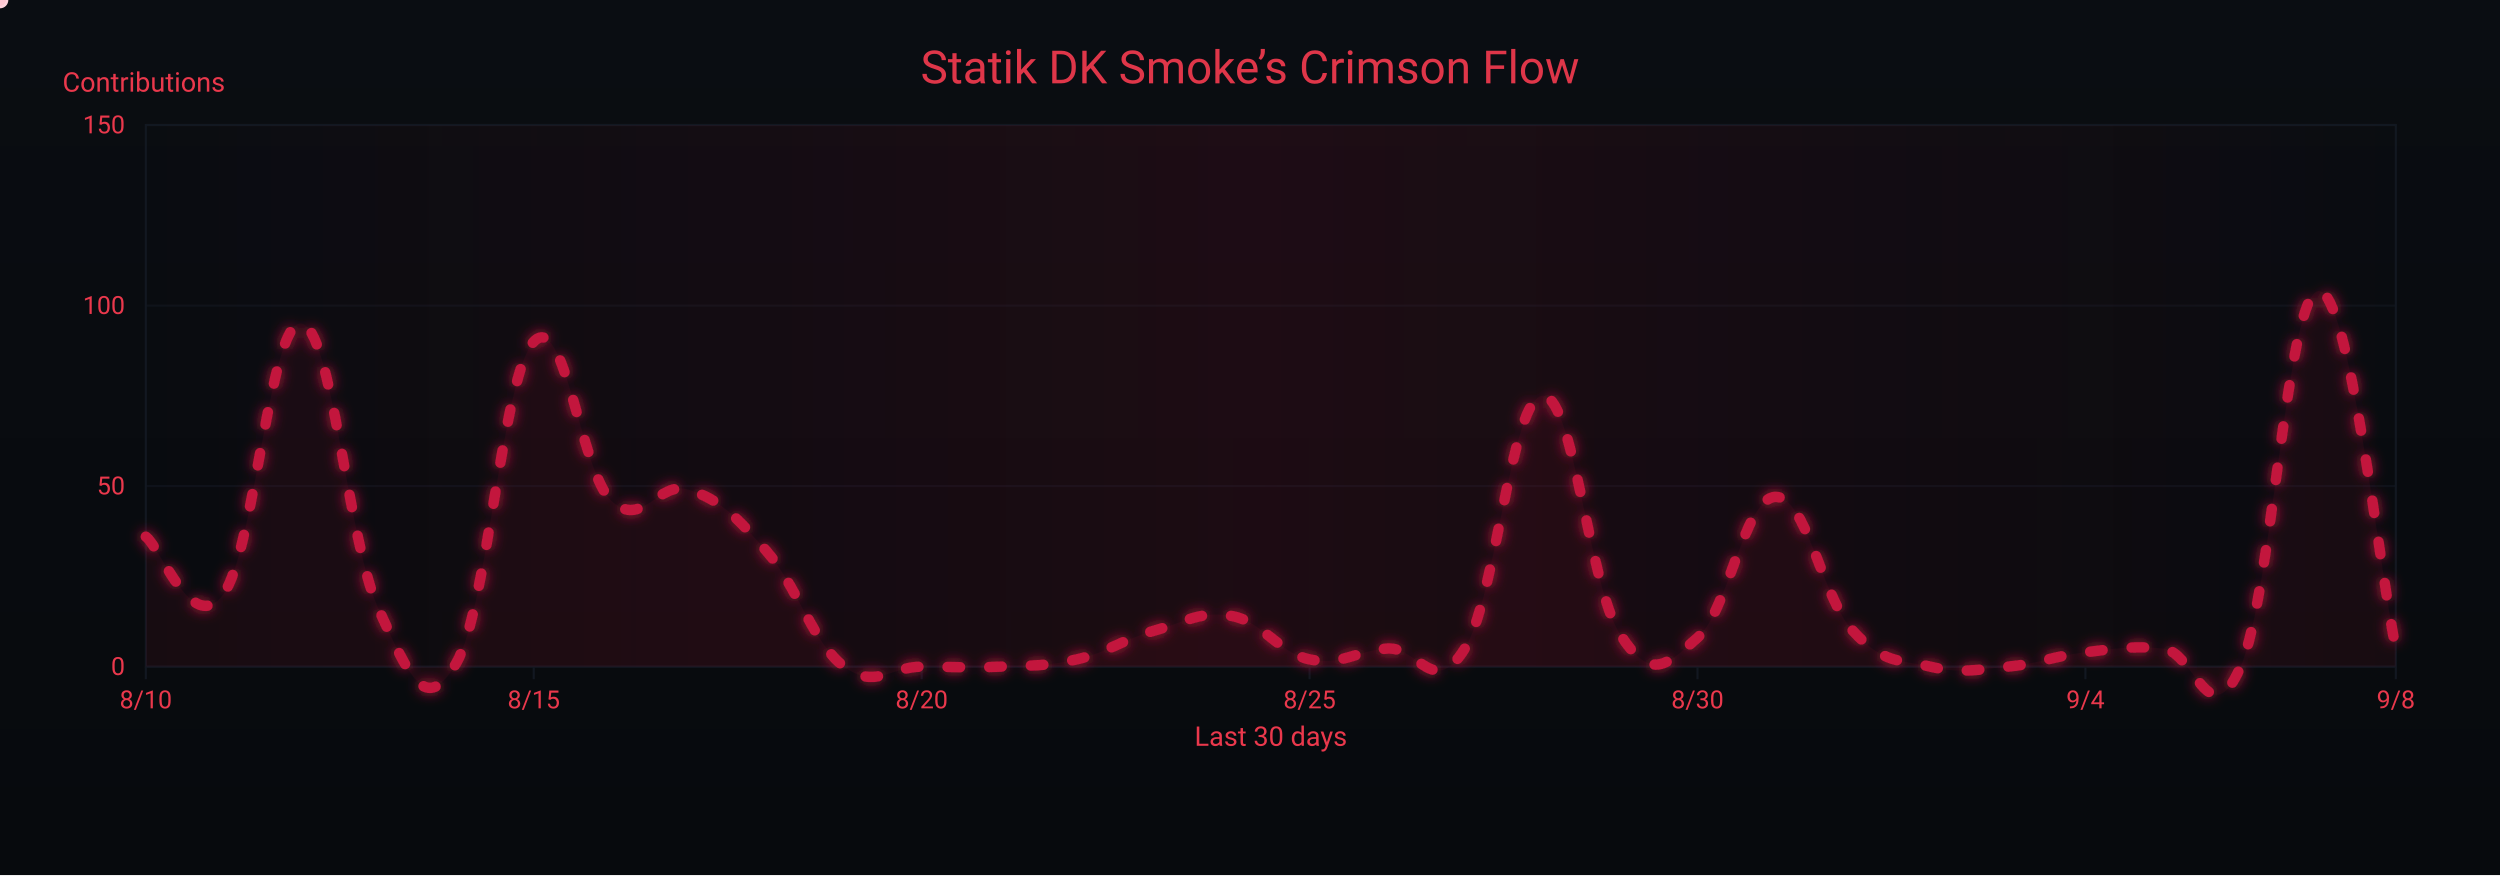
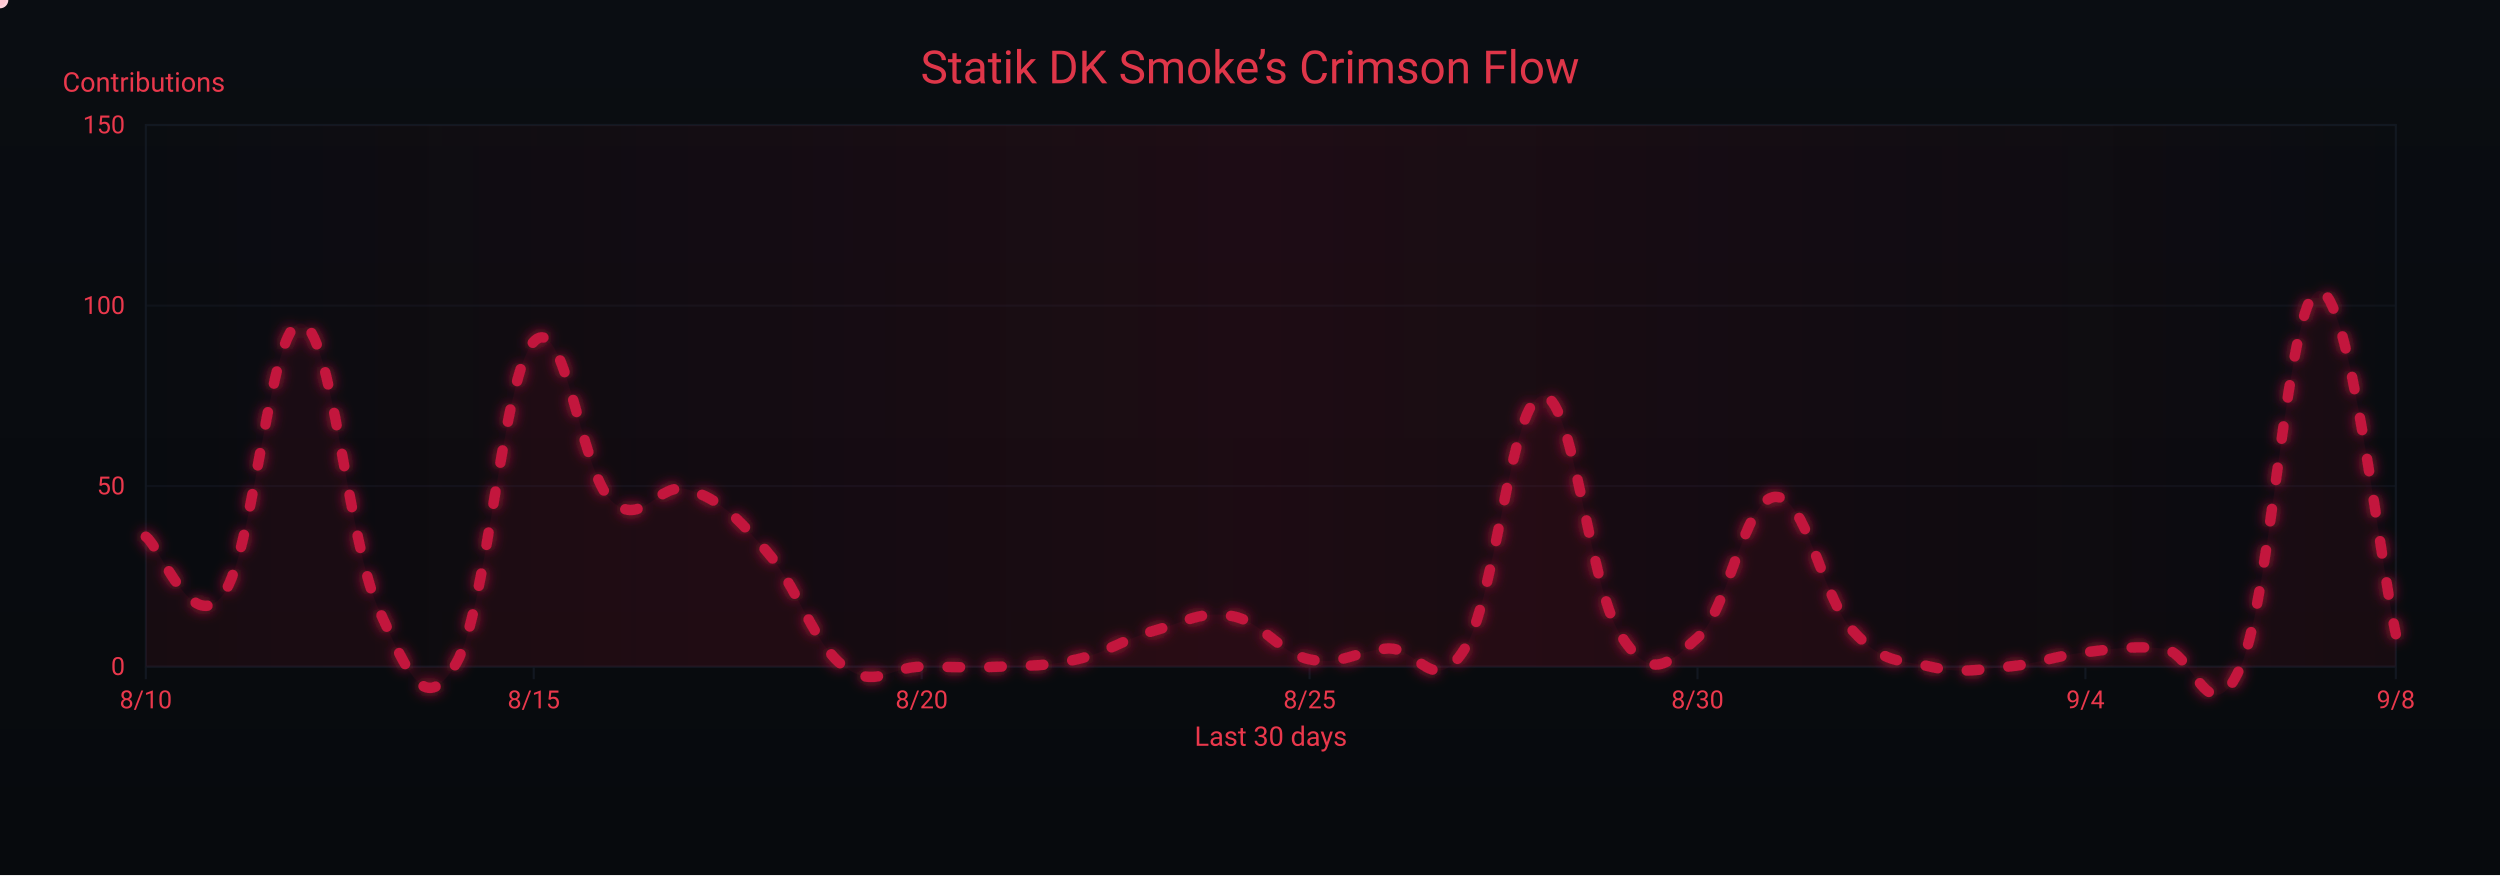
<svg xmlns="http://www.w3.org/2000/svg" width="1200" height="420" viewBox="0 0 1200 420" role="img" aria-label="Crimson Flow Graph">
  <defs>
    <linearGradient id="bgGrad" x1="0" y1="0" x2="0" y2="1">
      <stop offset="0%" stop-color="#0a0d12" />
      <stop offset="100%" stop-color="#070a0d" />
    </linearGradient>
    <filter id="glow">
      <feGaussianBlur stdDeviation="3" result="b1" />
      <feMerge>
        <feMergeNode in="b1" />
        <feMergeNode in="SourceGraphic" />
      </feMerge>
    </filter>
    <linearGradient id="sheen" x1="0" y1="0" x2="1" y2="0">
      <stop offset="0%" stop-color="#9b0e2a" stop-opacity="0" />
      <stop offset="50%" stop-color="#9b0e2a" stop-opacity=".14" />
      <stop offset="100%" stop-color="#9b0e2a" stop-opacity="0" />
      <animateTransform attributeName="gradientTransform" type="translate" from="-1 0" to="1 0" dur="9s" repeatCount="indefinite" />
    </linearGradient>
  </defs>
  <rect width="1200" height="420" fill="url(#bgGrad)" />
  <rect x="70" y="60" width="1080" height="260" fill="none" stroke="#121821" stroke-width="1" />
  <g font-family="ui-sans-serif,system-ui,-apple-system,Segoe UI,Roboto,Ubuntu,Arial" font-size="12">
    <path d="M70,320.0 H1150" stroke="#121821" stroke-width="1" opacity="0.6" />
    <text x="60" y="324.0" text-anchor="end" fill="#ea384c">0</text>
    <path d="M70,233.3 H1150" stroke="#121821" stroke-width="1" opacity="0.6" />
    <text x="60" y="237.3" text-anchor="end" fill="#ea384c">50</text>
    <path d="M70,146.7 H1150" stroke="#121821" stroke-width="1" opacity="0.6" />
    <text x="60" y="150.7" text-anchor="end" fill="#ea384c">100</text>
    <path d="M70,60.0 H1150" stroke="#121821" stroke-width="1" opacity="0.6" />
    <text x="60" y="64.0" text-anchor="end" fill="#ea384c">150</text>
    <text x="30" y="44" fill="#ea384c" font-size="13">Contributions</text>
  </g>
  <g font-family="ui-sans-serif,system-ui,-apple-system,Segoe UI,Roboto,Ubuntu,Arial" font-size="12">
    <path d="M70.0,320 V326" stroke="#121821" stroke-width="1" />
    <text x="70.0" y="340" text-anchor="middle" fill="#ea384c">8/10</text>
    <path d="M256.2,320 V326" stroke="#121821" stroke-width="1" />
    <text x="256.2" y="340" text-anchor="middle" fill="#ea384c">8/15</text>
    <path d="M442.4,320 V326" stroke="#121821" stroke-width="1" />
    <text x="442.4" y="340" text-anchor="middle" fill="#ea384c">8/20</text>
    <path d="M628.6,320 V326" stroke="#121821" stroke-width="1" />
    <text x="628.6" y="340" text-anchor="middle" fill="#ea384c">8/25</text>
    <path d="M814.8,320 V326" stroke="#121821" stroke-width="1" />
    <text x="814.8" y="340" text-anchor="middle" fill="#ea384c">8/30</text>
    <path d="M1001.0,320 V326" stroke="#121821" stroke-width="1" />
    <text x="1001.0" y="340" text-anchor="middle" fill="#ea384c">9/4</text>
    <path d="M1150.0,320 V326" stroke="#121821" stroke-width="1" />
    <text x="1150.0" y="340" text-anchor="middle" fill="#ea384c">9/8</text>
    <text x="610" y="358" text-anchor="middle" fill="#ea384c" font-size="13">Last 30 days</text>
  </g>
  <rect x="70" y="60" width="1080" height="260" fill="url(#sheen)" />
  <text x="600" y="40" text-anchor="middle" font-family="ui-sans-serif,system-ui,-apple-system,Segoe UI,Roboto,Ubuntu,Arial" font-size="22" fill="#ea384c" opacity=".95">Statik DK Smoke’s Crimson Flow</text>
-   <path d="M70.0,257.6 C77.4,263.1 92.3,305.8 107.2,285.3 C122.1,264.9 129.6,153.9 144.5,155.3 C159.4,156.7 166.8,259.7 181.7,292.3 C196.6,324.9 204.1,343.9 219.0,318.3 C233.9,292.6 241.3,179.6 256.2,164.0 C271.1,148.4 278.6,226.1 293.4,240.3 C308.3,254.5 315.8,230.2 330.7,235.1 C345.6,239.9 353.0,247.5 367.9,264.5 C382.8,281.5 390.3,308.9 405.2,320.0 C420.1,331.1 427.5,320.0 442.4,320.0 C457.3,320.0 464.8,320.7 479.7,320.0 C494.6,319.3 502.0,320.0 516.9,316.5 C531.8,313.1 539.2,306.8 554.1,302.7 C569.0,298.5 576.5,293.0 591.4,295.7 C606.3,298.5 613.7,313.4 628.6,316.5 C643.5,319.7 651.0,312.4 665.9,311.3 C680.8,310.3 688.2,335.6 703.1,311.3 C718.0,287.1 725.4,191.4 740.3,190.0 C755.2,188.6 762.7,281.2 777.6,304.4 C792.5,327.6 799.9,319.3 814.8,306.1 C829.7,293.0 837.2,239.2 852.1,238.5 C867.0,237.8 874.4,286.4 889.3,302.7 C904.2,319.0 911.7,316.5 926.6,320.0 C941.4,323.5 948.9,321.4 963.8,320.0 C978.7,318.6 986.1,314.8 1001.0,313.1 C1015.9,311.3 1023.4,309.9 1038.3,311.3 C1053.2,312.7 1060.6,354.3 1075.5,320.0 C1090.4,285.7 1097.9,141.5 1112.8,139.7 C1127.7,138.0 1142.6,277.0 1150.0,311.3 L 1150,320 L 70,320 Z" fill="#7a0f26" opacity=".13">
+   <path d="M70.0,257.6 C77.4,263.1 92.3,305.8 107.2,285.3 C122.1,264.9 129.6,153.9 144.5,155.3 C159.4,156.7 166.8,259.7 181.7,292.3 C196.6,324.9 204.1,343.9 219.0,318.3 C233.9,292.6 241.3,179.6 256.2,164.0 C271.1,148.4 278.6,226.1 293.4,240.3 C308.3,254.5 315.8,230.2 330.7,235.1 C345.6,239.9 353.0,247.5 367.9,264.5 C382.8,281.5 390.3,308.9 405.2,320.0 C420.1,331.1 427.5,320.0 442.4,320.0 C457.3,320.0 464.8,320.7 479.7,320.0 C494.6,319.3 502.0,320.0 516.9,316.5 C531.8,313.1 539.2,306.8 554.1,302.7 C569.0,298.5 576.5,293.0 591.4,295.7 C606.3,298.5 613.7,313.4 628.6,316.5 C643.5,319.7 651.0,312.4 665.9,311.3 C680.8,310.3 688.2,335.6 703.1,311.3 C718.0,287.1 725.4,191.4 740.3,190.0 C755.2,188.6 762.7,281.2 777.6,304.4 C792.5,327.6 799.9,319.3 814.8,306.1 C829.7,293.0 837.2,239.2 852.1,238.5 C867.0,237.8 874.4,286.4 889.3,302.7 C904.2,319.0 911.7,316.5 926.6,320.0 C941.4,323.5 948.9,321.4 963.8,320.0 C978.7,318.6 986.1,314.8 1001.0,313.1 C1015.9,311.3 1023.4,309.9 1038.3,311.3 C1053.2,312.7 1060.6,354.3 1075.5,320.0 C1090.4,285.7 1097.9,142.9 1112.8,139.7 C1127.7,136.6 1142.6,271.5 1150.0,304.4 L 1150,320 L 70,320 Z" fill="#7a0f26" opacity=".13">
    <animate attributeName="opacity" values=".10;.17;.10" dur="6s" repeatCount="indefinite" />
  </path>
-   <path id="curve" d="M70.0,257.6 C77.4,263.1 92.3,305.8 107.2,285.3 C122.1,264.9 129.6,153.9 144.5,155.3 C159.4,156.7 166.8,259.7 181.7,292.3 C196.6,324.9 204.1,343.9 219.0,318.3 C233.9,292.6 241.3,179.6 256.2,164.0 C271.1,148.4 278.6,226.1 293.4,240.3 C308.3,254.5 315.8,230.2 330.7,235.1 C345.6,239.9 353.0,247.5 367.9,264.5 C382.8,281.5 390.3,308.9 405.2,320.0 C420.1,331.1 427.5,320.0 442.4,320.0 C457.3,320.0 464.8,320.7 479.7,320.0 C494.6,319.3 502.0,320.0 516.9,316.5 C531.8,313.1 539.2,306.8 554.1,302.7 C569.0,298.5 576.5,293.0 591.4,295.7 C606.3,298.5 613.7,313.4 628.6,316.5 C643.5,319.7 651.0,312.4 665.9,311.3 C680.8,310.3 688.2,335.6 703.1,311.3 C718.0,287.1 725.4,191.4 740.3,190.0 C755.2,188.6 762.7,281.2 777.6,304.4 C792.5,327.6 799.9,319.3 814.8,306.1 C829.7,293.0 837.2,239.2 852.1,238.5 C867.0,237.8 874.4,286.4 889.3,302.7 C904.2,319.0 911.7,316.5 926.6,320.0 C941.4,323.5 948.9,321.4 963.8,320.0 C978.7,318.6 986.1,314.8 1001.0,313.1 C1015.9,311.3 1023.4,309.9 1038.3,311.3 C1053.2,312.7 1060.6,354.3 1075.5,320.0 C1090.4,285.7 1097.9,141.5 1112.8,139.7 C1127.7,138.0 1142.6,277.0 1150.0,311.3" fill="none" stroke="#c3193d" stroke-width="5" stroke-linecap="round" stroke-linejoin="round" stroke-dasharray="6 14" filter="url(#glow)">
+   <path id="curve" d="M70.0,257.6 C77.4,263.1 92.3,305.8 107.2,285.3 C122.1,264.9 129.6,153.9 144.5,155.3 C159.4,156.7 166.8,259.7 181.7,292.3 C196.6,324.9 204.1,343.9 219.0,318.3 C233.9,292.6 241.3,179.6 256.2,164.0 C271.1,148.4 278.6,226.1 293.4,240.3 C308.3,254.5 315.8,230.2 330.7,235.1 C345.6,239.9 353.0,247.5 367.9,264.5 C382.8,281.5 390.3,308.9 405.2,320.0 C420.1,331.1 427.5,320.0 442.4,320.0 C457.3,320.0 464.8,320.7 479.7,320.0 C494.6,319.3 502.0,320.0 516.9,316.5 C531.8,313.1 539.2,306.8 554.1,302.7 C569.0,298.5 576.5,293.0 591.4,295.7 C606.3,298.5 613.7,313.4 628.6,316.5 C643.5,319.7 651.0,312.4 665.9,311.3 C680.8,310.3 688.2,335.6 703.1,311.3 C718.0,287.1 725.4,191.4 740.3,190.0 C755.2,188.6 762.7,281.2 777.6,304.4 C792.5,327.6 799.9,319.3 814.8,306.1 C829.7,293.0 837.2,239.2 852.1,238.5 C867.0,237.8 874.4,286.4 889.3,302.7 C904.2,319.0 911.7,316.5 926.6,320.0 C941.4,323.5 948.9,321.4 963.8,320.0 C978.7,318.6 986.1,314.8 1001.0,313.1 C1015.9,311.3 1023.4,309.9 1038.3,311.3 C1053.2,312.7 1060.6,354.3 1075.5,320.0 C1090.4,285.7 1097.9,142.9 1112.8,139.7 C1127.7,136.6 1142.6,271.5 1150.0,304.4" fill="none" stroke="#c3193d" stroke-width="5" stroke-linecap="round" stroke-linejoin="round" stroke-dasharray="6 14" filter="url(#glow)">
    <animate attributeName="stroke-dashoffset" values="0;-220" dur="4.8s" repeatCount="indefinite" />
  </path>
  <g fill="#ffd1db">
    <circle r="4">
      <animateMotion dur="7s" rotate="auto" repeatCount="indefinite">
        <mpath href="#curve" />
      </animateMotion>
      <animate attributeName="opacity" values="1;.3;1" dur="2.2s" repeatCount="indefinite" />
    </circle>
    <circle r="3" fill="#ffffff">
      <animateMotion dur="8.2s" begin="1s" rotate="auto" repeatCount="indefinite">
        <mpath href="#curve" />
      </animateMotion>
      <animate attributeName="opacity" values=".7;.2;.7" dur="2.4s" repeatCount="indefinite" />
    </circle>
    <circle r="3" fill="#ffc7d3">
      <animateMotion dur="6s" begin="2s" rotate="auto" repeatCount="indefinite">
        <mpath href="#curve" />
      </animateMotion>
      <animate attributeName="opacity" values=".8;.3;.8" dur="2s" repeatCount="indefinite" />
    </circle>
  </g>
</svg>
